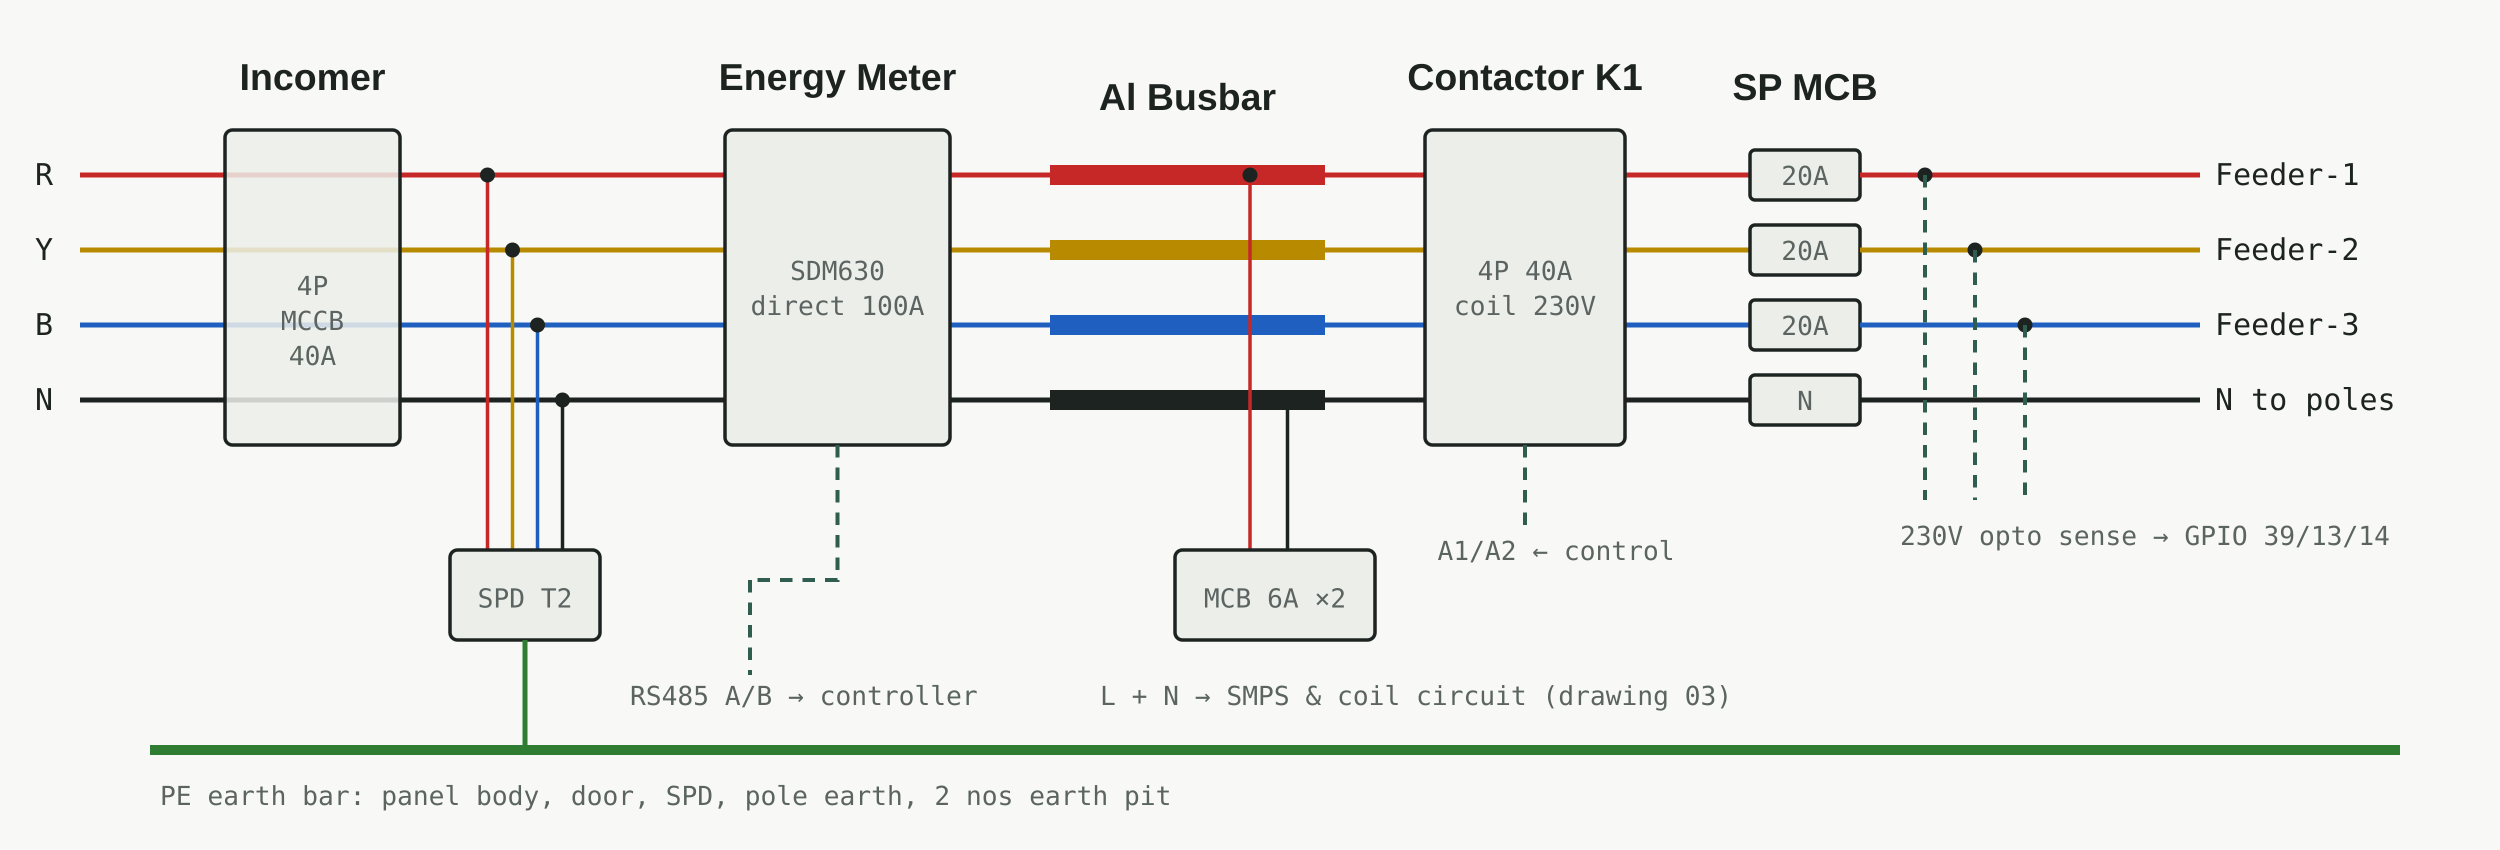
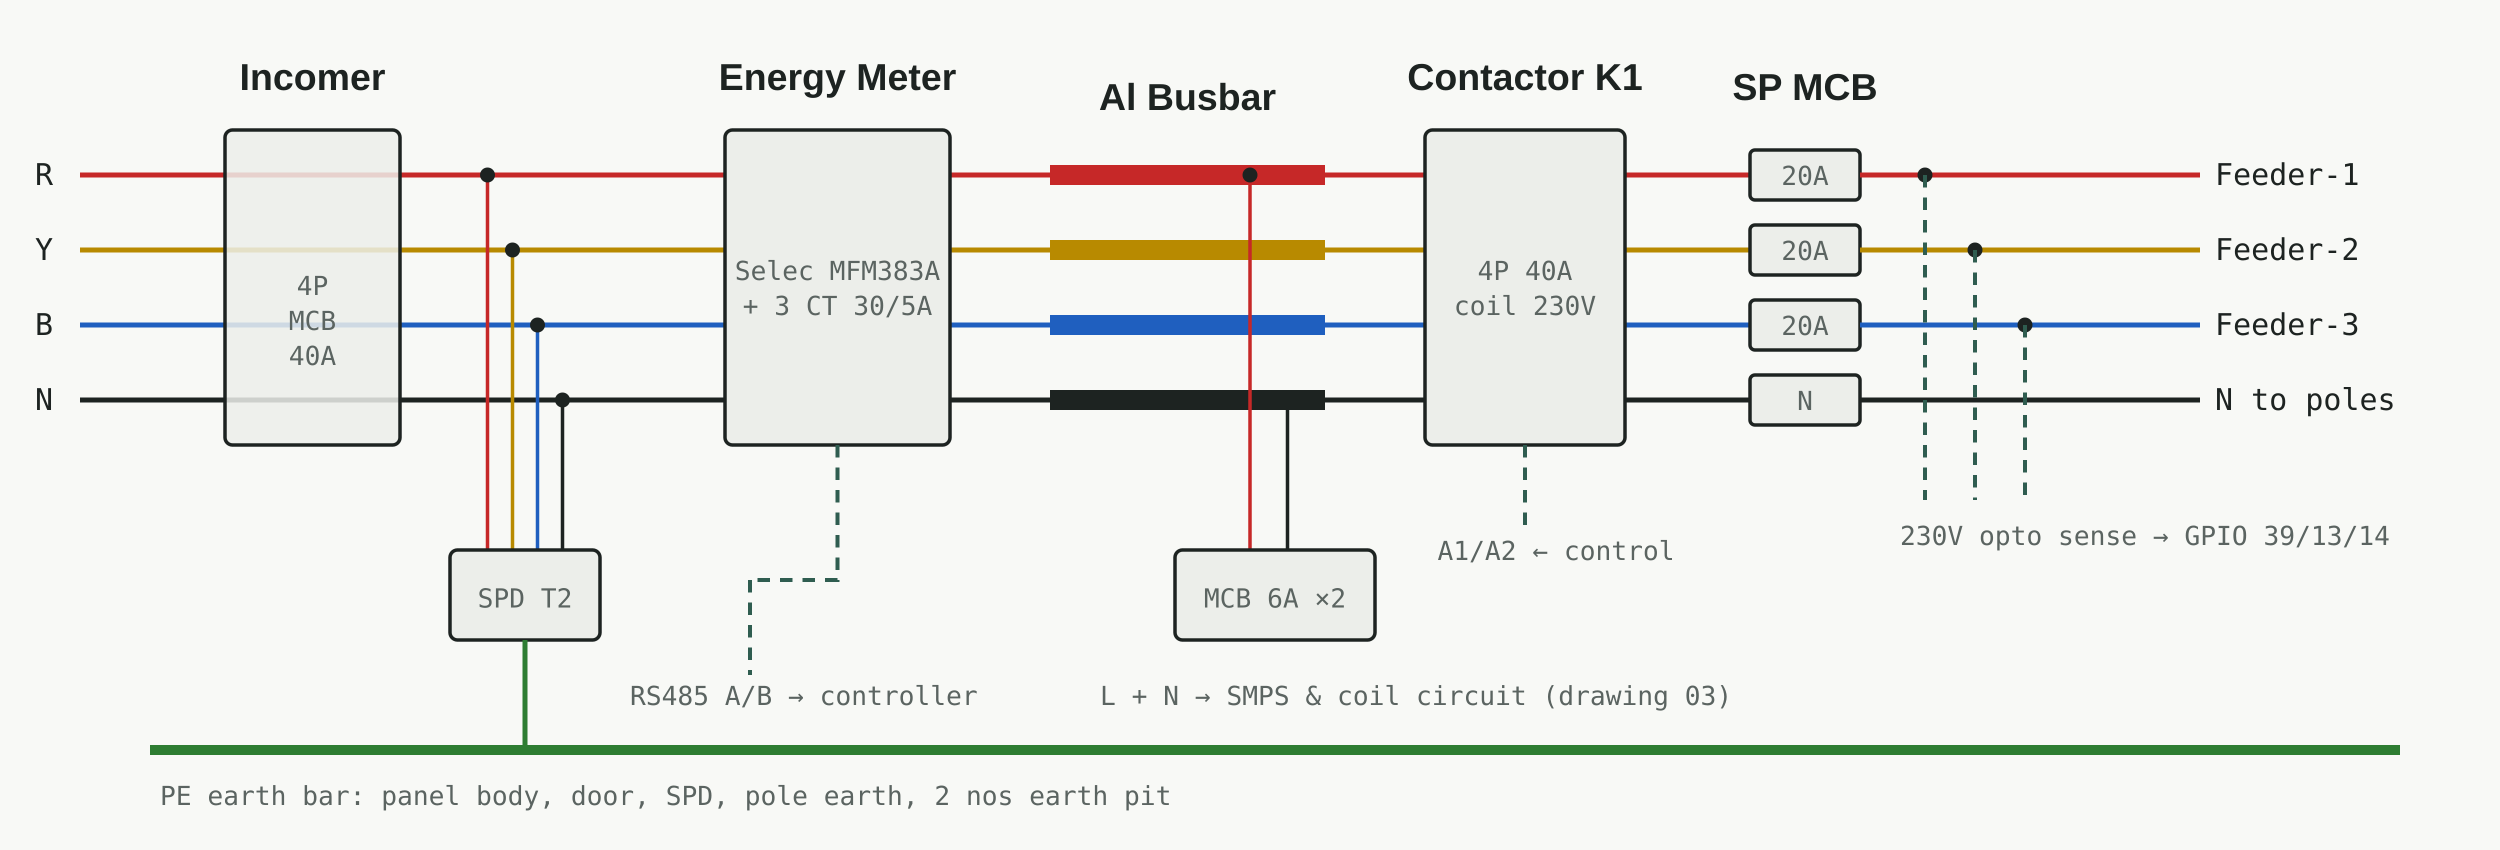
<svg xmlns="http://www.w3.org/2000/svg" width="1000" height="340" viewBox="0 0 1000 340" role="img" aria-label="Power wiring diagram">
  <style>
rect.bg{fill:#f8f9f6}
text{font-family:"JetBrains Mono",Consolas,monospace;font-size:12px;fill:#1d2321}
.t-small{font-size:10.5px;fill:#5b6461}
.t-head{font-family:"Arial Narrow",Arial,sans-serif;font-size:15px;font-weight:600;fill:#1d2321}
.box{fill:#eceeea;stroke:#1d2321;stroke-width:1.4}
.box-acc{fill:#eceeea;stroke:#2f5d50;stroke-width:2}
.w{fill:none;stroke:#1d2321;stroke-width:2}
.w-thin{fill:none;stroke:#1d2321;stroke-width:1.4}
.sig{fill:none;stroke:#2f5d50;stroke-width:1.6;stroke-dasharray:5 4}
.r{stroke:#c62828}.y{stroke:#b88a00}.b{stroke:#1f5fbf}.n{stroke:#1d2321}.pe{stroke:#2e7d32}
.dot{fill:#1d2321}
</style>
  <rect class="bg" width="1000" height="340" />
  <text x="14" y="74">R</text>
  <text x="14" y="104">Y</text>
  <text x="14" y="134">B</text>
  <text x="14" y="164">N</text>
  <path class="w r" d="M32 70H700" />
  <path class="w y" d="M32 100H700" />
  <path class="w b" d="M32 130H700" />
  <path class="w n" d="M32 160H700" />
  <path class="w r" style="stroke-width:8px" d="M420 70H530" />
  <path class="w y" style="stroke-width:8px" d="M420 100H530" />
  <path class="w b" style="stroke-width:8px" d="M420 130H530" />
  <path class="w n" style="stroke-width:8px" d="M420 160H530" />
  <text x="475" y="44" text-anchor="middle" class="t-head">Al Busbar</text>
  <rect class="box" x="90" y="52" width="70" height="126" rx="3" fill-opacity=".85" />
  <text x="125" y="36" text-anchor="middle" class="t-head">Incomer</text>
  <text x="125" y="118" text-anchor="middle" class="t-small">4P</text>
-   <text x="125" y="132" text-anchor="middle" class="t-small">MCCB</text>
+   <text x="125" y="132" text-anchor="middle" class="t-small">MCB</text>
  <text x="125" y="146" text-anchor="middle" class="t-small">40A</text>
  <path class="w-thin r" d="M195 70V220" />
  <path class="w-thin y" d="M205 100V220" />
  <path class="w-thin b" d="M215 130V220" />
  <path class="w-thin n" d="M225 160V220" />
  <circle class="dot" cx="195" cy="70" r="3" />
  <circle class="dot" cx="205" cy="100" r="3" />
  <circle class="dot" cx="215" cy="130" r="3" />
  <circle class="dot" cx="225" cy="160" r="3" />
  <rect class="box" x="180" y="220" width="60" height="36" rx="3" />
  <text x="210" y="243" text-anchor="middle" class="t-small">SPD T2</text>
  <path class="w pe" d="M210 256V300" />
  <rect class="box" x="290" y="52" width="90" height="126" rx="3" />
  <text x="335" y="36" text-anchor="middle" class="t-head">Energy Meter</text>
-   <text x="335" y="112" text-anchor="middle" class="t-small">SDM630</text>
-   <text x="335" y="126" text-anchor="middle" class="t-small">direct 100A</text>
+   <text x="335" y="112" text-anchor="middle" class="t-small">Selec MFM383A</text>
+   <text x="335" y="126" text-anchor="middle" class="t-small">+ 3 CT 30/5A</text>
  <path class="sig" d="M335 178V232H300" />
  <text x="252" y="282" class="t-small">RS485 A/B → controller</text>
  <path class="sig" d="M300 232V270" />
  <path class="w-thin r" d="M500 70V220" />
  <path class="w-thin n" d="M515 160V220" />
  <circle class="dot" cx="500" cy="70" r="3" />
  <circle class="dot" cx="515" cy="160" r="3" />
  <rect class="box" x="470" y="220" width="80" height="36" rx="3" />
  <text x="510" y="243" text-anchor="middle" class="t-small">MCB 6A ×2</text>
  <text x="440" y="282" class="t-small">L + N → SMPS &amp; coil circuit (drawing 03)</text>
  <rect class="box" x="570" y="52" width="80" height="126" rx="3" />
  <text x="610" y="36" text-anchor="middle" class="t-head">Contactor K1</text>
  <text x="610" y="112" text-anchor="middle" class="t-small">4P 40A</text>
  <text x="610" y="126" text-anchor="middle" class="t-small">coil 230V</text>
  <path class="sig" d="M610 178V210" />
  <text x="575" y="224" class="t-small">A1/A2 ← control</text>
  <rect class="box" x="700" y="60" width="44" height="20" rx="2" />
  <rect class="box" x="700" y="90" width="44" height="20" rx="2" />
  <rect class="box" x="700" y="120" width="44" height="20" rx="2" />
  <text x="722" y="74" text-anchor="middle" class="t-small">20A</text>
  <text x="722" y="104" text-anchor="middle" class="t-small">20A</text>
  <text x="722" y="134" text-anchor="middle" class="t-small">20A</text>
  <text x="722" y="40" text-anchor="middle" class="t-head">SP MCB</text>
  <path class="w r" d="M744 70H880" />
  <path class="w y" d="M744 100H880" />
  <path class="w b" d="M744 130H880" />
  <rect class="box" x="700" y="150" width="44" height="20" rx="2" />
  <text x="722" y="164" text-anchor="middle" class="t-small">N</text>
  <path class="w n" d="M744 160H880" />
  <circle class="dot" cx="770" cy="70" r="3" />
  <circle class="dot" cx="790" cy="100" r="3" />
  <circle class="dot" cx="810" cy="130" r="3" />
  <path class="sig" d="M770 70V200M790 100V200M810 130V200" />
  <text x="760" y="218" class="t-small">230V opto sense → GPIO 39/13/14</text>
  <text x="886" y="74">Feeder-1</text>
  <text x="886" y="104">Feeder-2</text>
  <text x="886" y="134">Feeder-3</text>
  <text x="886" y="164">N to poles</text>
  <path class="w pe" d="M60 300H960" style="stroke-width:4px" />
  <text x="64" y="322" class="t-small">PE earth bar: panel body, door, SPD, pole earth, 2 nos earth pit</text>
</svg>
